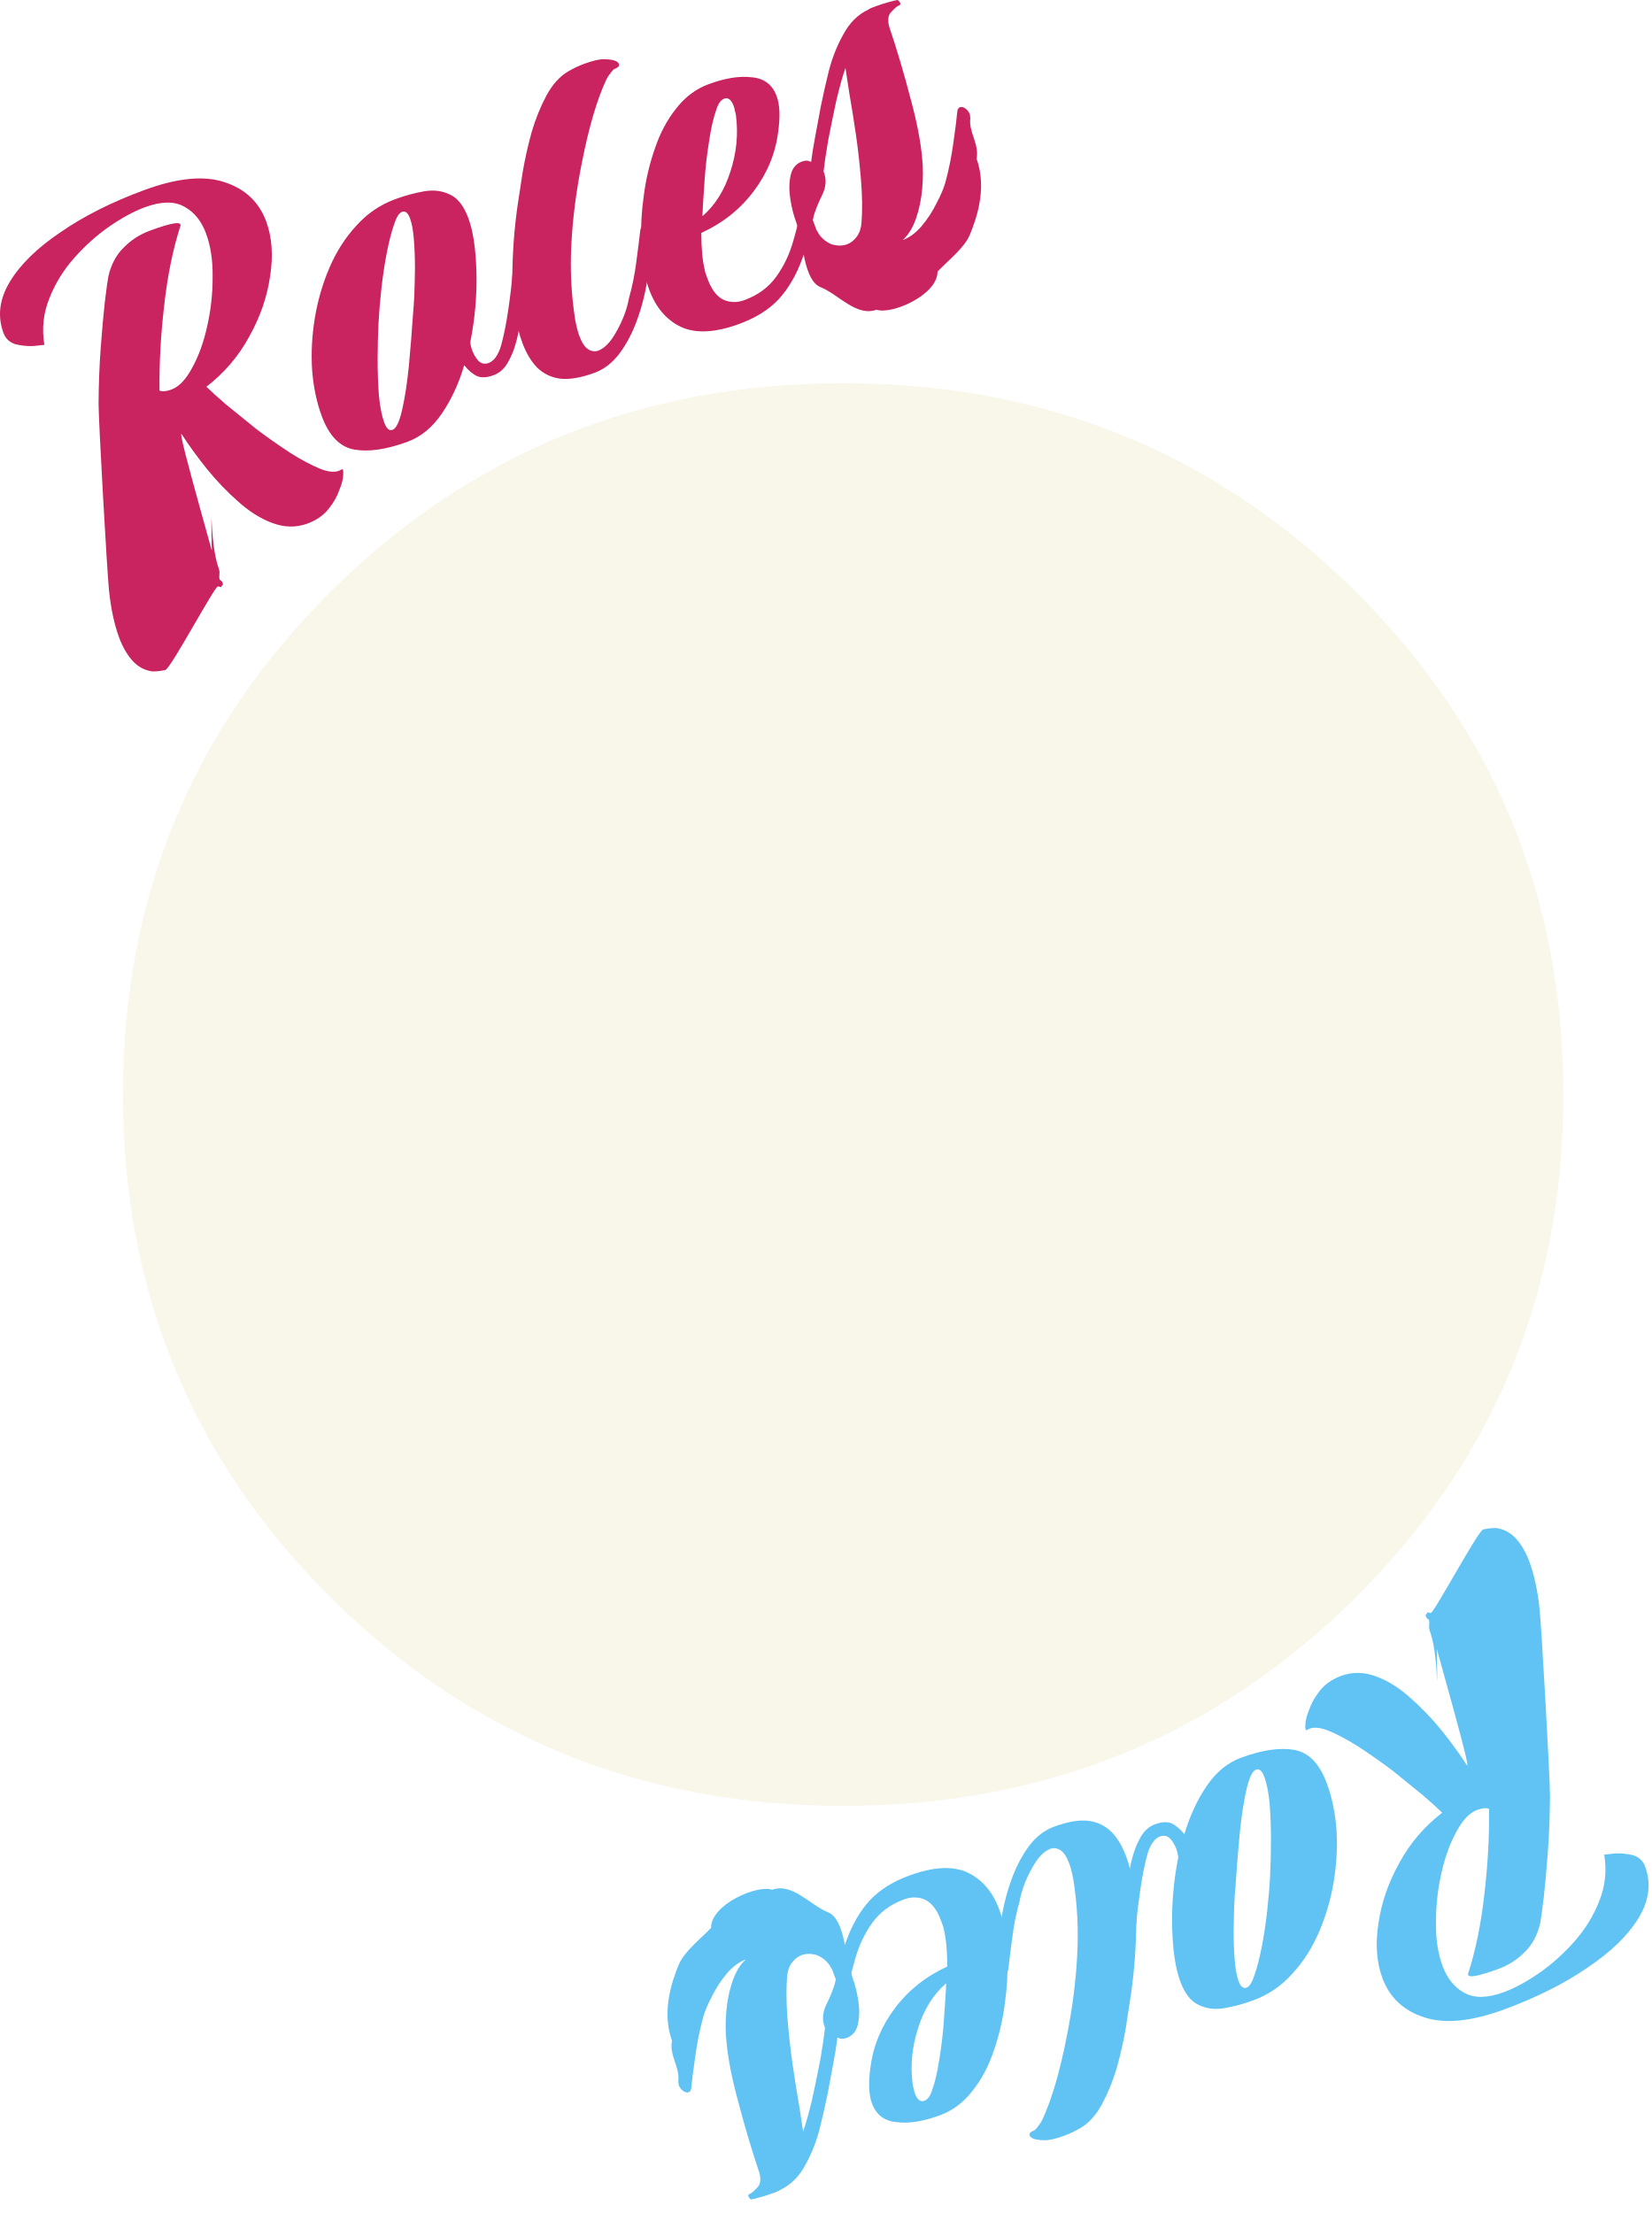
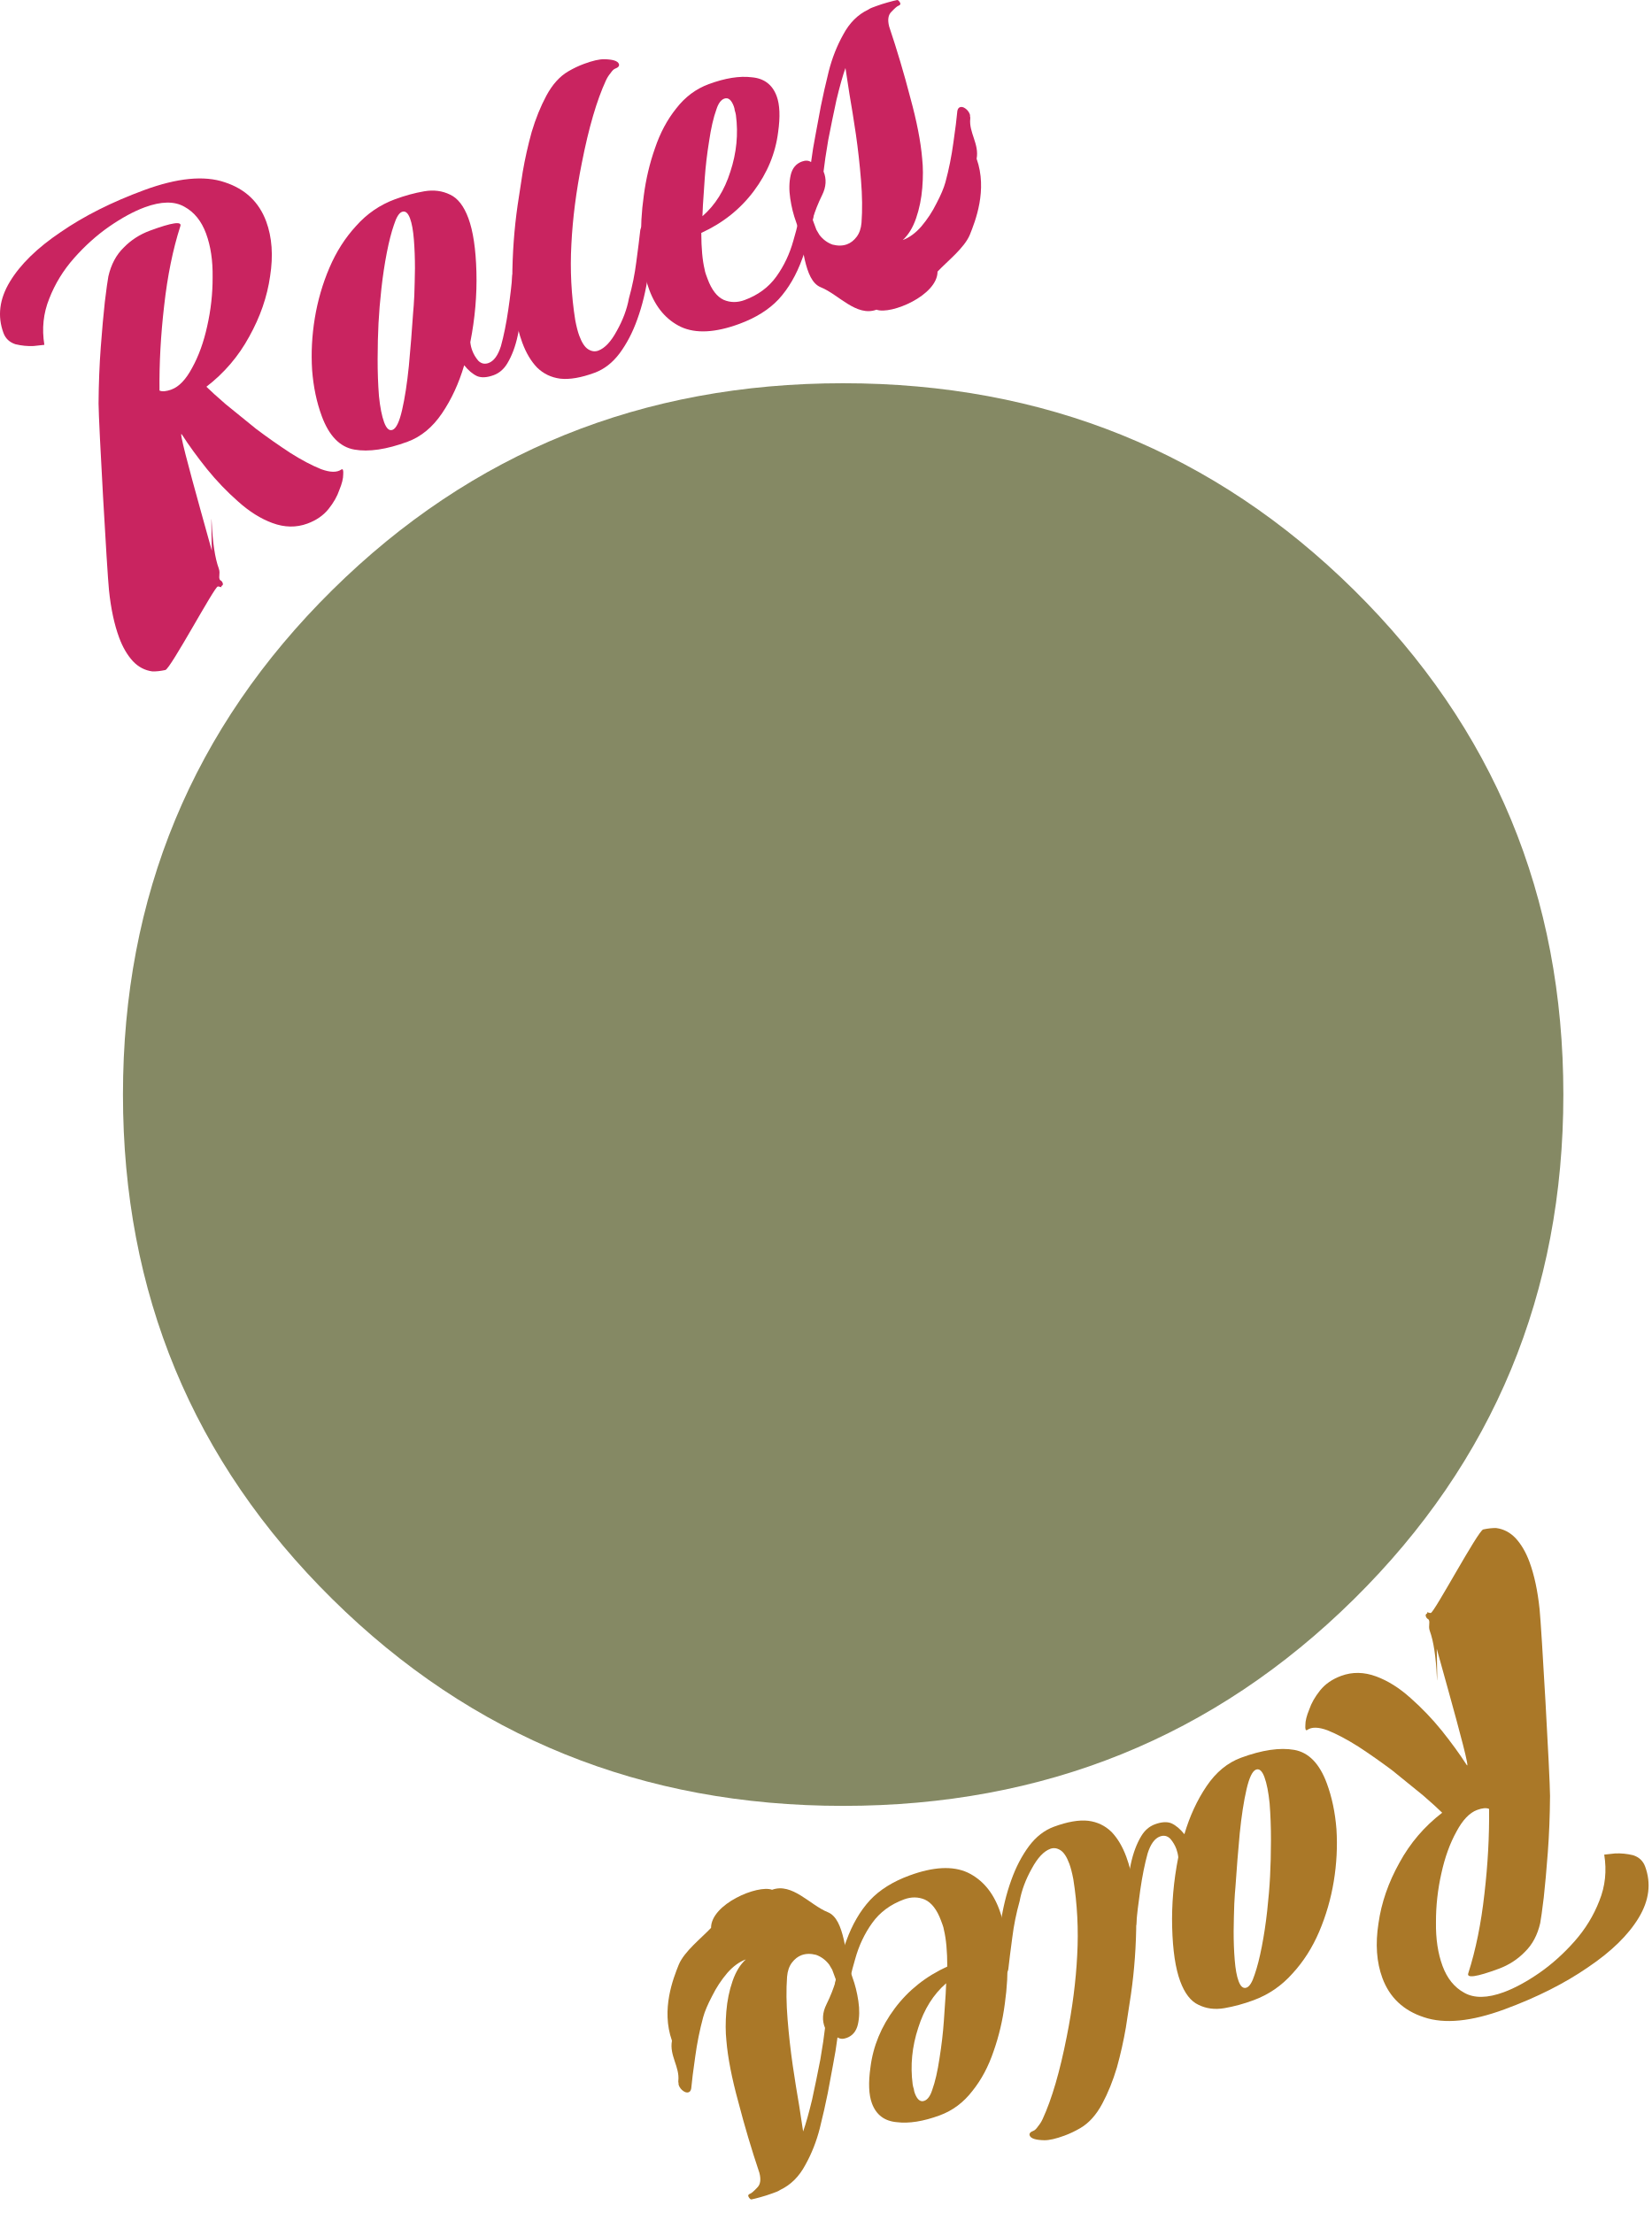
<svg xmlns="http://www.w3.org/2000/svg" width="94" height="126" viewBox="0 0 94 126" fill="none">
-   <path d="M7 62.32C7 51.017 10.973 41.442 18.919 33.593C26.864 25.744 36.558 21.82 48 21.82C59.442 21.82 69.136 25.744 77.081 33.593C85.027 41.442 89 51.017 89 62.32C89 73.622 85.027 83.198 77.081 91.046C69.136 98.895 59.442 102.82 48 102.82C36.558 102.82 26.864 98.895 18.919 91.046C10.973 83.198 7 73.622 7 62.32Z" fill="#F9F6EA" />
+   <path d="M7 62.32C7 51.017 10.973 41.442 18.919 33.593C26.864 25.744 36.558 21.82 48 21.82C59.442 21.82 69.136 25.744 77.081 33.593C85.027 41.442 89 51.017 89 62.32C89 73.622 85.027 83.198 77.081 91.046C69.136 98.895 59.442 102.82 48 102.82C36.558 102.82 26.864 98.895 18.919 91.046C10.973 83.198 7 73.622 7 62.32Z" fill="#858964" />
  <path d="M17.501 29.811C16.863 30.046 16.198 30.035 15.507 29.779C14.841 29.534 14.189 29.124 13.551 28.55C12.919 27.994 12.33 27.38 11.784 26.707C11.231 26.016 10.754 25.36 10.355 24.74C9.956 24.12 12.79 33.767 12.602 33.432C12.417 33.393 12.27 33.341 12.161 33.275C12.104 34.681 11.993 28.514 12.05 29.708C12.106 30.902 12.242 31.79 12.456 32.372C12.567 32.672 12.391 32.94 12.559 33.048C12.611 33.072 12.65 33.121 12.678 33.197C12.726 33.328 12.633 33.394 12.399 33.395C12.222 33.376 9.709 38.082 9.414 38.148C9.137 38.207 8.891 38.234 8.676 38.228C8.25 38.172 7.88 37.978 7.566 37.646C7.245 37.296 6.984 36.848 6.783 36.304C6.506 35.554 6.314 34.655 6.205 33.608C6.096 32.561 5.614 24.079 5.611 22.972C5.619 21.839 5.661 20.769 5.737 19.76C5.813 18.752 5.89 17.892 5.969 17.181C6.059 16.444 6.126 15.961 6.17 15.732C6.326 15.056 6.615 14.512 7.039 14.1C7.456 13.669 7.955 13.347 8.537 13.132C9.794 12.668 10.37 12.584 10.266 12.878C9.839 14.208 9.533 15.717 9.345 17.406C9.151 19.077 9.063 20.687 9.08 22.236C9.234 22.307 9.461 22.288 9.762 22.177C10.193 22.018 10.585 21.607 10.938 20.944C11.309 20.274 11.594 19.487 11.793 18.582C12.004 17.651 12.108 16.718 12.104 15.782C12.118 14.838 11.994 14.01 11.731 13.297C11.468 12.584 11.056 12.075 10.496 11.77C9.929 11.446 9.177 11.457 8.238 11.803C7.619 12.032 6.944 12.398 6.213 12.902C5.501 13.399 4.837 13.995 4.22 14.692C3.603 15.389 3.13 16.16 2.803 17.005C2.468 17.832 2.375 18.708 2.525 19.634C2.443 19.643 2.238 19.665 1.91 19.701C1.575 19.717 1.232 19.684 0.882 19.6C0.543 19.491 0.315 19.276 0.197 18.957C-0.156 18 -0.035 17.028 0.561 16.041C1.156 15.055 2.12 14.113 3.452 13.217C4.777 12.302 6.359 11.505 8.198 10.827C10.093 10.128 11.626 9.978 12.797 10.378C13.96 10.759 14.746 11.503 15.155 12.61C15.487 13.511 15.561 14.549 15.377 15.726C15.211 16.895 14.814 18.044 14.185 19.171C13.575 20.291 12.763 21.241 11.75 22.019C11.985 22.252 12.353 22.585 12.854 23.019C13.374 23.445 13.952 23.915 14.588 24.426C15.236 24.912 15.883 25.366 16.529 25.788C17.168 26.192 17.751 26.5 18.276 26.711C18.795 26.903 19.181 26.91 19.435 26.731C19.522 26.678 19.556 26.772 19.539 27.013C19.54 27.247 19.467 27.54 19.32 27.893C19.198 28.258 18.991 28.622 18.699 28.985C18.407 29.349 18.008 29.624 17.501 29.811Z" fill="#C92460" />
  <path d="M23.203 25.15C22.002 25.593 20.991 25.742 20.171 25.597C19.35 25.452 18.732 24.816 18.317 23.691C18.026 22.902 17.843 22.032 17.769 21.079C17.706 20.1 17.758 19.111 17.922 18.112C18.087 17.114 18.364 16.159 18.753 15.248C19.141 14.337 19.648 13.543 20.272 12.865C20.889 12.169 21.629 11.661 22.492 11.343C23.055 11.136 23.607 10.985 24.149 10.892C24.69 10.799 25.182 10.863 25.626 11.083C26.062 11.284 26.409 11.732 26.665 12.426C26.935 13.158 27.087 14.178 27.122 15.487C27.157 16.796 27.041 18.128 26.774 19.485C26.791 19.649 26.828 19.806 26.884 19.956C26.96 20.162 27.073 20.355 27.224 20.534C27.394 20.705 27.592 20.75 27.817 20.667C28.117 20.556 28.351 20.235 28.518 19.705C28.682 19.111 28.822 18.42 28.936 17.632C29.051 16.844 29.125 16.209 29.161 15.727C29.157 15.6 29.221 15.513 29.352 15.464C29.483 15.416 29.617 15.431 29.752 15.509C29.906 15.58 29.964 15.708 29.925 15.892C29.879 16.229 29.827 16.696 29.77 17.292C29.706 17.87 29.608 18.471 29.476 19.096C29.344 19.72 29.145 20.251 28.881 20.69C28.683 21.019 28.424 21.242 28.105 21.36C27.729 21.498 27.417 21.518 27.167 21.418C26.91 21.299 26.663 21.092 26.426 20.796C26.123 21.824 25.703 22.736 25.164 23.531C24.626 24.327 23.973 24.866 23.203 25.15ZM22.347 24.474C22.553 24.398 22.734 24.023 22.89 23.347C23.046 22.671 23.175 21.835 23.276 20.838C23.371 19.823 23.452 18.802 23.521 17.774C23.541 17.597 23.562 17.279 23.586 16.823C23.603 16.348 23.615 15.832 23.623 15.275C23.623 14.699 23.603 14.152 23.561 13.635C23.52 13.117 23.447 12.718 23.343 12.436C23.226 12.117 23.073 11.992 22.885 12.062C22.716 12.124 22.563 12.372 22.425 12.807C22.28 13.223 22.145 13.752 22.019 14.395C21.894 15.038 21.792 15.716 21.713 16.427C21.634 17.138 21.579 17.798 21.548 18.406C21.516 19.015 21.5 19.692 21.498 20.439C21.496 21.186 21.522 21.89 21.574 22.553C21.639 23.19 21.737 23.687 21.868 24.044C22 24.4 22.159 24.544 22.347 24.474Z" fill="#C92460" />
  <path d="M33.851 21.224C33.081 21.507 32.43 21.619 31.896 21.56C31.382 21.494 30.942 21.284 30.576 20.928C30.229 20.566 29.949 20.094 29.734 19.512C29.367 18.517 29.177 17.309 29.164 15.885C29.17 14.455 29.271 13.053 29.468 11.68C29.546 11.14 29.643 10.507 29.759 9.782C29.888 9.032 30.057 8.276 30.267 7.517C30.496 6.75 30.775 6.061 31.103 5.45C31.444 4.813 31.86 4.35 32.35 4.063C32.649 3.889 32.948 3.746 33.248 3.636C33.736 3.456 34.119 3.368 34.398 3.372C34.892 3.381 35.17 3.471 35.232 3.64C35.274 3.752 35.2 3.843 35.013 3.912C34.938 3.94 34.852 4.025 34.755 4.167C34.651 4.291 34.564 4.429 34.493 4.584C33.972 5.714 33.515 7.278 33.123 9.278C32.8 10.889 32.602 12.433 32.528 13.909C32.448 15.367 32.522 16.811 32.75 18.24C32.819 18.598 32.894 18.89 32.977 19.115C33.123 19.509 33.292 19.767 33.486 19.887C33.679 20.008 33.87 20.033 34.058 19.964C34.433 19.826 34.785 19.451 35.114 18.839C35.461 18.221 35.692 17.603 35.805 16.985C35.998 16.296 36.138 15.605 36.224 14.913C36.321 14.195 36.397 13.591 36.451 13.102C36.478 12.943 36.557 12.839 36.688 12.791C36.801 12.749 36.925 12.768 37.06 12.846C37.196 12.924 37.253 13.052 37.234 13.229C37.16 13.896 37.049 14.694 36.901 15.622C36.772 16.544 36.565 17.398 36.279 18.186C36.018 18.921 35.681 19.568 35.268 20.125C34.867 20.657 34.395 21.023 33.851 21.224Z" fill="#C92460" />
  <path d="M42.09 18.441C40.72 18.946 39.611 19.003 38.764 18.612C37.935 18.215 37.334 17.509 36.96 16.496C36.676 15.726 36.524 14.823 36.504 13.786C36.471 12.945 36.52 12.064 36.649 11.143C36.771 10.203 36.983 9.304 37.285 8.446C37.58 7.57 37.983 6.814 38.495 6.177C38.999 5.522 39.617 5.06 40.349 4.79C41.287 4.444 42.103 4.314 42.795 4.4C43.499 4.46 43.973 4.818 44.215 5.475C44.395 5.963 44.423 6.645 44.298 7.522C44.147 8.73 43.685 9.848 42.914 10.879C42.143 11.909 41.146 12.703 39.923 13.261C39.926 14.134 39.989 14.825 40.112 15.333C40.128 15.434 40.153 15.531 40.188 15.625C40.216 15.7 40.247 15.785 40.281 15.878C40.51 16.498 40.817 16.896 41.202 17.074C41.58 17.233 41.976 17.236 42.389 17.084C43.158 16.8 43.761 16.354 44.197 15.745C44.634 15.137 44.957 14.453 45.167 13.693C45.396 12.927 45.559 12.184 45.657 11.466C45.72 11.059 45.765 10.691 45.793 10.361C45.813 10.012 45.837 9.758 45.864 9.599C45.902 9.414 45.978 9.301 46.09 9.26C46.203 9.218 46.33 9.246 46.472 9.343C46.608 9.421 46.666 9.549 46.646 9.726C46.582 10.304 46.483 11.076 46.349 12.042C46.215 13.008 45.99 13.901 45.674 14.721C45.337 15.656 44.886 16.429 44.324 17.042C43.773 17.629 43.028 18.095 42.09 18.441ZM39.989 12.309C40.715 11.679 41.245 10.833 41.579 9.772C41.931 8.704 42.037 7.632 41.895 6.554C41.879 6.453 41.857 6.366 41.83 6.291C41.821 6.209 41.803 6.13 41.775 6.055C41.636 5.68 41.455 5.534 41.23 5.617C41.042 5.686 40.893 5.89 40.784 6.229C40.615 6.696 40.476 7.301 40.367 8.045C40.25 8.77 40.168 9.472 40.12 10.151C40.072 10.829 40.037 11.343 40.016 11.691L39.989 12.309Z" fill="#C92460" />
  <path d="M49.899 17.632C48.755 18.054 47.729 16.756 46.729 16.357C45.729 15.958 45.766 13.845 45.323 12.644C45.171 12.231 45.059 11.783 44.987 11.297C44.914 10.813 44.923 10.373 45.011 9.977C45.1 9.582 45.313 9.322 45.651 9.198C45.858 9.122 46.032 9.132 46.174 9.229C46.24 8.714 46.325 8.193 46.429 7.664C46.532 7.136 46.632 6.598 46.729 6.051C46.849 5.452 46.999 4.789 47.179 4.062C47.37 3.31 47.645 2.611 48.005 1.967C48.357 1.304 48.833 0.83 49.431 0.546C49.499 0.499 49.571 0.462 49.646 0.435C49.74 0.4 49.824 0.369 49.899 0.341C50.106 0.265 50.325 0.195 50.557 0.131C50.789 0.066 50.965 0.023 51.084 0C51.129 0.005 51.178 0.051 51.231 0.138C51.285 0.225 51.255 0.289 51.142 0.33C51.067 0.358 50.938 0.47 50.754 0.665C50.564 0.842 50.519 1.125 50.62 1.514C51.066 2.842 51.466 4.186 51.819 5.548C52.191 6.903 52.418 8.067 52.499 9.039C52.553 9.531 52.554 10.084 52.504 10.7C52.454 11.315 52.336 11.891 52.151 12.429C51.965 12.966 51.712 13.379 51.392 13.668C51.768 13.529 52.12 13.271 52.45 12.894C52.791 12.491 53.078 12.055 53.31 11.585C53.561 11.109 53.732 10.705 53.823 10.373C54.021 9.639 54.171 8.891 54.274 8.129C54.388 7.34 54.464 6.737 54.501 6.318C54.523 6.203 54.572 6.132 54.647 6.105C54.74 6.07 54.846 6.095 54.962 6.18C55.079 6.265 55.161 6.373 55.21 6.504C55.224 6.542 55.228 6.583 55.223 6.627C55.237 6.665 55.241 6.706 55.236 6.75C55.148 7.55 55.755 8.192 55.598 9.039C56.23 10.819 55.52 12.596 55.21 13.371C54.892 14.128 53.924 14.877 53.373 15.464C53.373 16.823 50.708 17.936 49.899 17.632ZM48.22 13.91C48.427 13.834 48.609 13.692 48.767 13.485C48.925 13.277 49.018 13.008 49.045 12.679C49.098 11.956 49.089 11.149 49.016 10.259C48.944 9.369 48.847 8.499 48.725 7.649C48.596 6.78 48.474 6.015 48.358 5.354C48.255 4.667 48.179 4.173 48.131 3.871C47.974 4.312 47.804 4.919 47.619 5.69C47.453 6.455 47.297 7.216 47.15 7.974C47.022 8.724 46.933 9.322 46.884 9.766C47.062 10.191 47.035 10.638 46.803 11.107C46.571 11.577 46.389 12.038 46.258 12.491L46.372 12.801C46.4 12.876 46.435 12.97 46.476 13.082C46.536 13.188 46.593 13.284 46.647 13.371C46.851 13.637 47.101 13.822 47.395 13.927C47.701 14.005 47.976 14 48.22 13.91Z" fill="#C92460" />
-   <path d="M76.351 95.418C76.989 95.183 77.654 95.194 78.345 95.45C79.011 95.695 79.663 96.105 80.301 96.68C80.933 97.235 81.522 97.85 82.068 98.522C82.621 99.213 83.098 99.869 83.497 100.489C83.896 101.109 81.062 91.462 81.25 91.797C81.434 91.836 81.582 91.888 81.691 91.954C81.748 90.548 81.859 96.715 81.802 95.521C81.746 94.327 81.61 93.439 81.396 92.857C81.285 92.557 81.46 92.289 81.293 92.181C81.241 92.157 81.202 92.108 81.174 92.032C81.126 91.901 81.218 91.835 81.453 91.834C81.63 91.853 84.143 87.147 84.438 87.081C84.715 87.022 84.961 86.995 85.176 87.001C85.602 87.057 85.972 87.251 86.286 87.583C86.607 87.933 86.868 88.381 87.069 88.925C87.346 89.675 87.538 90.574 87.647 91.621C87.756 92.668 88.238 101.149 88.241 102.257C88.233 103.39 88.191 104.46 88.115 105.469C88.039 106.477 87.962 107.337 87.883 108.048C87.793 108.785 87.725 109.268 87.682 109.497C87.526 110.173 87.237 110.717 86.813 111.129C86.396 111.56 85.897 111.882 85.315 112.097C84.058 112.561 83.482 112.645 83.586 112.351C84.013 111.021 84.319 109.512 84.507 107.823C84.701 106.152 84.789 104.542 84.772 102.993C84.618 102.922 84.391 102.941 84.09 103.052C83.659 103.211 83.267 103.622 82.914 104.285C82.543 104.955 82.258 105.742 82.059 106.647C81.847 107.578 81.744 108.511 81.748 109.447C81.734 110.391 81.858 111.219 82.121 111.932C82.384 112.645 82.795 113.154 83.356 113.459C83.923 113.783 84.675 113.772 85.614 113.426C86.233 113.197 86.908 112.831 87.638 112.327C88.35 111.83 89.015 111.233 89.632 110.537C90.249 109.84 90.722 109.069 91.049 108.224C91.384 107.397 91.477 106.521 91.327 105.595C91.409 105.586 91.614 105.564 91.942 105.528C92.277 105.512 92.62 105.545 92.97 105.629C93.309 105.738 93.537 105.953 93.655 106.272C94.008 107.229 93.887 108.201 93.291 109.188C92.696 110.175 91.732 111.116 90.4 112.012C89.075 112.927 87.493 113.724 85.654 114.402C83.758 115.101 82.226 115.251 81.055 114.851C79.891 114.47 79.105 113.726 78.697 112.619C78.365 111.718 78.291 110.68 78.475 109.503C78.641 108.334 79.038 107.185 79.667 106.058C80.277 104.938 81.089 103.988 82.102 103.21C81.867 102.977 81.499 102.643 80.998 102.21C80.478 101.783 79.9 101.314 79.264 100.803C78.616 100.317 77.969 99.863 77.323 99.441C76.683 99.037 76.101 98.729 75.576 98.518C75.057 98.326 74.671 98.319 74.417 98.498C74.33 98.551 74.296 98.457 74.313 98.216C74.312 97.982 74.385 97.689 74.532 97.336C74.654 96.972 74.86 96.608 75.153 96.244C75.445 95.88 75.844 95.605 76.351 95.418Z" fill="#60C3F4" />
-   <path d="M70.649 100.079C71.85 99.636 72.861 99.487 73.681 99.632C74.502 99.777 75.12 100.413 75.535 101.539C75.826 102.327 76.008 103.197 76.083 104.15C76.145 105.129 76.094 106.118 75.93 107.117C75.765 108.115 75.488 109.07 75.099 109.981C74.71 110.892 74.204 111.686 73.58 112.364C72.963 113.06 72.223 113.568 71.359 113.886C70.797 114.094 70.245 114.244 69.703 114.337C69.162 114.43 68.67 114.366 68.226 114.146C67.789 113.945 67.443 113.497 67.187 112.803C66.917 112.071 66.765 111.051 66.73 109.742C66.695 108.433 66.811 107.101 67.078 105.744C67.06 105.58 67.024 105.423 66.969 105.273C66.892 105.067 66.779 104.874 66.627 104.696C66.458 104.524 66.26 104.479 66.035 104.562C65.735 104.673 65.501 104.994 65.334 105.524C65.17 106.118 65.03 106.809 64.916 107.597C64.801 108.385 64.726 109.02 64.691 109.502C64.695 109.629 64.631 109.716 64.5 109.765C64.369 109.813 64.235 109.798 64.1 109.72C63.946 109.649 63.888 109.521 63.926 109.337C63.973 109 64.025 108.533 64.082 107.937C64.146 107.359 64.244 106.758 64.376 106.133C64.508 105.509 64.707 104.978 64.971 104.539C65.169 104.21 65.428 103.987 65.747 103.869C66.123 103.731 66.435 103.711 66.685 103.811C66.942 103.929 67.189 104.137 67.426 104.433C67.729 103.405 68.149 102.493 68.688 101.698C69.226 100.902 69.879 100.363 70.649 100.079ZM71.505 100.755C71.299 100.831 71.118 101.207 70.962 101.882C70.806 102.558 70.677 103.394 70.576 104.391C70.481 105.406 70.4 106.427 70.331 107.455C70.311 107.632 70.29 107.949 70.266 108.406C70.249 108.881 70.237 109.397 70.229 109.954C70.229 110.53 70.249 111.077 70.291 111.594C70.332 112.112 70.405 112.511 70.509 112.793C70.626 113.112 70.779 113.237 70.967 113.167C71.136 113.105 71.289 112.857 71.427 112.422C71.572 112.006 71.707 111.477 71.833 110.834C71.958 110.191 72.06 109.514 72.139 108.802C72.218 108.091 72.273 107.431 72.304 106.823C72.336 106.214 72.352 105.537 72.354 104.79C72.356 104.043 72.33 103.339 72.278 102.676C72.213 102.039 72.115 101.542 71.984 101.186C71.852 100.829 71.693 100.685 71.505 100.755Z" fill="#60C3F4" />
-   <path d="M60.001 104.006C60.771 103.722 61.422 103.609 61.955 103.669C62.47 103.735 62.91 103.945 63.276 104.301C63.623 104.663 63.903 105.135 64.118 105.717C64.484 106.712 64.674 107.92 64.688 109.344C64.682 110.774 64.581 112.176 64.384 113.549C64.306 114.089 64.209 114.722 64.093 115.447C63.964 116.197 63.795 116.953 63.585 117.712C63.356 118.479 63.077 119.168 62.748 119.779C62.408 120.416 61.992 120.879 61.501 121.166C61.203 121.34 60.904 121.483 60.604 121.593C60.116 121.773 59.733 121.861 59.454 121.857C58.96 121.848 58.682 121.758 58.62 121.589C58.578 121.477 58.651 121.386 58.839 121.317C58.914 121.289 59 121.204 59.097 121.062C59.2 120.938 59.288 120.8 59.359 120.645C59.88 119.515 60.337 117.951 60.729 115.951C61.052 114.34 61.25 112.796 61.324 111.32C61.404 109.862 61.33 108.418 61.102 106.989C61.033 106.631 60.958 106.339 60.875 106.114C60.729 105.719 60.56 105.462 60.366 105.342C60.173 105.221 59.982 105.196 59.794 105.265C59.419 105.403 59.067 105.778 58.738 106.39C58.391 107.008 58.16 107.626 58.047 108.243C57.853 108.933 57.714 109.624 57.628 110.316C57.531 111.034 57.455 111.638 57.401 112.127C57.374 112.286 57.295 112.39 57.164 112.438C57.051 112.48 56.927 112.461 56.792 112.383C56.656 112.305 56.599 112.178 56.618 112C56.692 111.333 56.803 110.535 56.951 109.607C57.08 108.685 57.287 107.831 57.572 107.044C57.834 106.308 58.171 105.661 58.584 105.104C58.985 104.572 59.457 104.206 60.001 104.006Z" fill="#60C3F4" />
-   <path d="M51.762 106.788C53.132 106.283 54.241 106.226 55.088 106.617C55.917 107.014 56.518 107.72 56.892 108.733C57.176 109.503 57.328 110.406 57.348 111.443C57.381 112.284 57.333 113.165 57.203 114.086C57.081 115.027 56.869 115.925 56.567 116.783C56.272 117.659 55.869 118.415 55.357 119.052C54.853 119.707 54.235 120.169 53.503 120.439C52.565 120.785 51.749 120.915 51.057 120.829C50.352 120.769 49.879 120.411 49.637 119.754C49.457 119.266 49.429 118.584 49.553 117.707C49.705 116.499 50.167 115.381 50.938 114.35C51.709 113.32 52.706 112.526 53.928 111.968C53.926 111.095 53.863 110.404 53.74 109.896C53.724 109.795 53.699 109.698 53.664 109.604C53.636 109.529 53.605 109.444 53.571 109.351C53.342 108.731 53.035 108.333 52.65 108.155C52.272 107.996 51.876 107.993 51.463 108.145C50.694 108.429 50.091 108.875 49.655 109.484C49.218 110.092 48.895 110.776 48.685 111.536C48.456 112.303 48.293 113.045 48.195 113.763C48.132 114.17 48.087 114.538 48.059 114.868C48.038 115.217 48.015 115.471 47.988 115.63C47.95 115.815 47.874 115.928 47.762 115.969C47.649 116.011 47.522 115.983 47.379 115.886C47.244 115.808 47.186 115.68 47.206 115.503C47.27 114.925 47.369 114.153 47.503 113.187C47.637 112.221 47.862 111.328 48.178 110.508C48.515 109.573 48.966 108.8 49.528 108.187C50.079 107.6 50.824 107.134 51.762 106.788ZM53.864 112.92C53.137 113.55 52.606 114.396 52.273 115.457C51.921 116.525 51.815 117.597 51.957 118.675C51.973 118.776 51.995 118.863 52.022 118.938C52.031 119.02 52.049 119.099 52.077 119.174C52.215 119.549 52.397 119.695 52.622 119.612C52.81 119.543 52.959 119.339 53.068 119C53.237 118.533 53.376 117.928 53.486 117.184C53.602 116.459 53.684 115.757 53.732 115.078C53.781 114.4 53.815 113.886 53.836 113.538L53.864 112.92Z" fill="#60C3F4" />
-   <path d="M43.953 107.597C45.097 107.175 46.123 108.473 47.123 108.872C48.123 109.271 48.086 111.384 48.529 112.585C48.681 112.998 48.793 113.447 48.865 113.931C48.938 114.416 48.929 114.856 48.84 115.252C48.752 115.647 48.538 115.907 48.201 116.031C47.994 116.107 47.82 116.097 47.678 116C47.612 116.515 47.527 117.036 47.423 117.565C47.32 118.093 47.22 118.631 47.123 119.178C47.003 119.777 46.853 120.44 46.673 121.167C46.482 121.919 46.206 122.618 45.847 123.262C45.495 123.925 45.019 124.399 44.421 124.683C44.353 124.73 44.281 124.767 44.206 124.794C44.112 124.829 44.028 124.86 43.953 124.888C43.746 124.964 43.527 125.034 43.295 125.098C43.063 125.163 42.887 125.206 42.767 125.229C42.723 125.224 42.674 125.178 42.621 125.091C42.567 125.004 42.597 124.94 42.71 124.899C42.785 124.871 42.914 124.759 43.098 124.564C43.288 124.387 43.333 124.104 43.232 123.715C42.785 122.387 42.386 121.043 42.032 119.681C41.661 118.326 41.434 117.162 41.353 116.19C41.299 115.698 41.298 115.145 41.348 114.529C41.398 113.914 41.516 113.338 41.702 112.8C41.887 112.263 42.14 111.85 42.46 111.561C42.084 111.7 41.732 111.958 41.402 112.335C41.06 112.738 40.774 113.174 40.542 113.644C40.291 114.12 40.12 114.524 40.029 114.856C39.831 115.59 39.681 116.338 39.578 117.1C39.464 117.889 39.388 118.492 39.35 118.911C39.329 119.026 39.281 119.097 39.205 119.124C39.112 119.159 39.006 119.134 38.89 119.049C38.773 118.964 38.691 118.856 38.642 118.725C38.628 118.687 38.624 118.646 38.629 118.602C38.615 118.564 38.611 118.523 38.615 118.479C38.704 117.679 38.097 117.037 38.254 116.19C37.622 114.411 38.331 112.633 38.642 111.858C38.96 111.101 39.928 110.352 40.479 109.765C40.479 108.406 43.144 107.293 43.953 107.597ZM45.632 111.319C45.425 111.395 45.243 111.537 45.085 111.744C44.927 111.952 44.834 112.22 44.807 112.55C44.754 113.273 44.763 114.08 44.836 114.97C44.908 115.86 45.005 116.73 45.127 117.58C45.255 118.449 45.378 119.214 45.493 119.875C45.597 120.562 45.673 121.056 45.721 121.358C45.878 120.917 46.048 120.31 46.233 119.539C46.398 118.774 46.555 118.013 46.702 117.255C46.83 116.505 46.919 115.907 46.968 115.463C46.79 115.038 46.817 114.591 47.049 114.122C47.281 113.652 47.462 113.191 47.594 112.738L47.48 112.428C47.452 112.353 47.417 112.259 47.376 112.147C47.316 112.041 47.259 111.945 47.205 111.858C47.001 111.592 46.751 111.407 46.457 111.302C46.151 111.223 45.876 111.229 45.632 111.319Z" fill="#60C3F4" />
+   <path d="M76.351 95.418C76.989 95.183 77.654 95.194 78.345 95.45C79.011 95.695 79.663 96.105 80.302 96.68C80.933 97.235 81.522 97.85 82.068 98.522C82.621 99.213 83.098 99.869 83.497 100.489C83.896 101.109 81.062 91.462 81.25 91.797C81.435 91.836 81.582 91.888 81.692 91.954C81.748 90.548 81.859 96.715 81.802 95.521C81.746 94.327 81.61 93.439 81.396 92.857C81.285 92.557 81.461 92.289 81.293 92.181C81.241 92.157 81.202 92.108 81.174 92.032C81.126 91.901 81.219 91.835 81.453 91.834C81.63 91.853 84.143 87.147 84.438 87.081C84.715 87.022 84.961 86.995 85.176 87.001C85.602 87.057 85.972 87.251 86.286 87.583C86.607 87.933 86.868 88.381 87.069 88.925C87.346 89.675 87.538 90.574 87.647 91.621C87.756 92.668 88.238 101.149 88.242 102.257C88.233 103.39 88.191 104.46 88.115 105.469C88.039 106.477 87.962 107.337 87.883 108.048C87.793 108.785 87.726 109.268 87.682 109.497C87.526 110.173 87.237 110.717 86.813 111.129C86.396 111.56 85.897 111.882 85.315 112.097C84.058 112.561 83.482 112.645 83.587 112.351C84.013 111.021 84.32 109.512 84.507 107.823C84.701 106.152 84.789 104.542 84.772 102.993C84.618 102.922 84.391 102.941 84.09 103.052C83.659 103.211 83.267 103.622 82.914 104.285C82.543 104.955 82.258 105.742 82.059 106.647C81.848 107.578 81.744 108.511 81.748 109.447C81.734 110.391 81.858 111.219 82.121 111.932C82.384 112.645 82.796 113.154 83.356 113.459C83.923 113.783 84.675 113.772 85.614 113.426C86.233 113.197 86.908 112.831 87.639 112.327C88.351 111.83 89.015 111.233 89.632 110.537C90.249 109.84 90.722 109.069 91.049 108.224C91.384 107.397 91.477 106.521 91.327 105.595C91.409 105.586 91.614 105.564 91.942 105.528C92.277 105.512 92.62 105.545 92.97 105.629C93.309 105.738 93.537 105.953 93.655 106.272C94.008 107.229 93.887 108.201 93.291 109.188C92.696 110.175 91.732 111.116 90.4 112.012C89.075 112.927 87.493 113.724 85.654 114.402C83.759 115.101 82.226 115.251 81.055 114.851C79.891 114.47 79.106 113.726 78.697 112.619C78.365 111.718 78.291 110.68 78.476 109.503C78.641 108.334 79.038 107.185 79.667 106.058C80.277 104.938 81.089 103.988 82.102 103.21C81.867 102.977 81.499 102.643 80.998 102.21C80.478 101.783 79.9 101.314 79.264 100.803C78.616 100.317 77.969 99.863 77.323 99.441C76.684 99.037 76.101 98.729 75.576 98.518C75.057 98.326 74.671 98.319 74.417 98.498C74.33 98.551 74.296 98.457 74.313 98.216C74.312 97.982 74.385 97.689 74.532 97.336C74.654 96.972 74.861 96.608 75.153 96.244C75.445 95.88 75.844 95.605 76.351 95.418Z" fill="#AA7828" />
+   <path d="M70.649 100.079C71.85 99.636 72.861 99.487 73.681 99.632C74.502 99.777 75.12 100.413 75.535 101.539C75.826 102.327 76.009 103.197 76.083 104.15C76.145 105.129 76.094 106.118 75.93 107.117C75.765 108.115 75.488 109.07 75.1 109.981C74.711 110.892 74.204 111.686 73.58 112.364C72.963 113.06 72.223 113.568 71.36 113.886C70.797 114.094 70.245 114.244 69.703 114.337C69.162 114.43 68.67 114.366 68.226 114.146C67.79 113.945 67.443 113.497 67.187 112.803C66.917 112.071 66.765 111.051 66.73 109.742C66.695 108.433 66.811 107.101 67.078 105.744C67.061 105.58 67.024 105.423 66.969 105.273C66.892 105.067 66.779 104.874 66.628 104.696C66.458 104.524 66.26 104.479 66.035 104.562C65.735 104.673 65.501 104.994 65.334 105.524C65.17 106.118 65.03 106.809 64.916 107.597C64.801 108.385 64.727 109.02 64.691 109.502C64.695 109.629 64.632 109.716 64.5 109.765C64.369 109.813 64.235 109.798 64.1 109.72C63.946 109.649 63.888 109.521 63.927 109.337C63.973 109 64.025 108.533 64.082 107.937C64.146 107.359 64.244 106.758 64.376 106.133C64.508 105.509 64.707 104.978 64.971 104.539C65.17 104.21 65.428 103.987 65.747 103.869C66.123 103.731 66.435 103.711 66.685 103.811C66.942 103.929 67.189 104.137 67.426 104.433C67.729 103.405 68.15 102.493 68.688 101.698C69.226 100.902 69.879 100.363 70.649 100.079ZM71.505 100.755C71.299 100.831 71.118 101.207 70.962 101.882C70.806 102.558 70.677 103.394 70.576 104.391C70.481 105.406 70.4 106.427 70.331 107.455C70.311 107.632 70.29 107.949 70.266 108.406C70.249 108.881 70.237 109.397 70.23 109.954C70.229 110.53 70.249 111.077 70.291 111.594C70.332 112.112 70.405 112.511 70.509 112.793C70.626 113.112 70.779 113.237 70.967 113.167C71.136 113.105 71.289 112.857 71.427 112.422C71.572 112.006 71.708 111.477 71.833 110.834C71.958 110.191 72.06 109.514 72.139 108.802C72.218 108.091 72.273 107.431 72.304 106.823C72.336 106.214 72.352 105.537 72.354 104.79C72.356 104.043 72.33 103.339 72.278 102.676C72.213 102.039 72.115 101.542 71.984 101.186C71.853 100.829 71.693 100.685 71.505 100.755Z" fill="#AA7828" />
+   <path d="M60.001 104.006C60.771 103.722 61.422 103.609 61.956 103.669C62.47 103.735 62.91 103.945 63.276 104.301C63.623 104.663 63.903 105.135 64.118 105.717C64.485 106.712 64.675 107.92 64.688 109.344C64.682 110.774 64.581 112.176 64.384 113.549C64.306 114.089 64.209 114.722 64.093 115.447C63.964 116.197 63.795 116.953 63.585 117.712C63.356 118.479 63.077 119.168 62.749 119.779C62.408 120.416 61.992 120.879 61.502 121.166C61.203 121.34 60.904 121.483 60.604 121.593C60.116 121.773 59.733 121.861 59.454 121.857C58.96 121.848 58.682 121.758 58.62 121.589C58.578 121.477 58.651 121.386 58.839 121.317C58.914 121.289 59 121.204 59.097 121.062C59.201 120.938 59.288 120.8 59.359 120.645C59.88 119.515 60.337 117.951 60.73 115.951C61.052 114.34 61.25 112.796 61.324 111.32C61.404 109.862 61.33 108.418 61.102 106.989C61.033 106.631 60.958 106.339 60.875 106.114C60.729 105.719 60.56 105.462 60.366 105.342C60.173 105.221 59.982 105.196 59.794 105.265C59.419 105.403 59.067 105.778 58.738 106.39C58.391 107.008 58.16 107.626 58.047 108.243C57.854 108.933 57.714 109.624 57.628 110.316C57.531 111.034 57.455 111.638 57.401 112.127C57.374 112.286 57.295 112.39 57.164 112.438C57.051 112.48 56.927 112.461 56.792 112.383C56.657 112.305 56.599 112.178 56.618 112C56.692 111.333 56.803 110.535 56.951 109.607C57.08 108.685 57.287 107.831 57.572 107.044C57.834 106.308 58.171 105.661 58.584 105.104C58.985 104.572 59.457 104.206 60.001 104.006Z" fill="#AA7828" />
+   <path d="M51.762 106.788C53.132 106.283 54.241 106.226 55.089 106.617C55.917 107.014 56.519 107.72 56.892 108.733C57.176 109.503 57.328 110.406 57.348 111.443C57.381 112.284 57.333 113.165 57.203 114.086C57.081 115.027 56.869 115.925 56.567 116.783C56.272 117.659 55.869 118.415 55.357 119.052C54.853 119.707 54.235 120.169 53.503 120.439C52.565 120.785 51.749 120.915 51.057 120.829C50.353 120.769 49.879 120.411 49.637 119.754C49.457 119.266 49.429 118.584 49.554 117.707C49.705 116.499 50.167 115.381 50.938 114.35C51.709 113.32 52.706 112.526 53.928 111.968C53.926 111.095 53.863 110.404 53.74 109.896C53.724 109.795 53.699 109.698 53.664 109.604C53.636 109.529 53.605 109.444 53.571 109.351C53.342 108.731 53.035 108.333 52.65 108.155C52.272 107.996 51.876 107.993 51.464 108.145C50.694 108.429 50.091 108.875 49.655 109.484C49.218 110.092 48.895 110.776 48.685 111.536C48.456 112.303 48.293 113.045 48.195 113.763C48.132 114.17 48.087 114.538 48.059 114.868C48.039 115.217 48.015 115.471 47.988 115.63C47.95 115.815 47.874 115.928 47.762 115.969C47.649 116.011 47.522 115.983 47.38 115.886C47.244 115.808 47.186 115.68 47.206 115.503C47.27 114.925 47.369 114.153 47.503 113.187C47.637 112.221 47.862 111.328 48.178 110.508C48.516 109.573 48.966 108.8 49.529 108.187C50.08 107.6 50.824 107.134 51.762 106.788ZM53.864 112.92C53.137 113.55 52.607 114.396 52.273 115.457C51.921 116.525 51.816 117.597 51.957 118.675C51.973 118.776 51.995 118.863 52.022 118.938C52.031 119.02 52.05 119.099 52.077 119.174C52.216 119.549 52.397 119.695 52.623 119.612C52.81 119.543 52.959 119.339 53.068 119C53.237 118.533 53.376 117.928 53.486 117.184C53.602 116.459 53.684 115.757 53.732 115.078C53.781 114.4 53.815 113.886 53.836 113.538L53.864 112.92Z" fill="#AA7828" />
+   <path d="M43.953 107.597C45.097 107.175 46.123 108.473 47.123 108.872C48.123 109.271 48.086 111.384 48.529 112.585C48.681 112.998 48.793 113.447 48.865 113.931C48.938 114.416 48.929 114.856 48.841 115.252C48.752 115.647 48.539 115.907 48.201 116.031C47.994 116.107 47.82 116.097 47.678 116C47.612 116.515 47.527 117.036 47.423 117.565C47.32 118.093 47.22 118.631 47.123 119.178C47.003 119.777 46.853 120.44 46.673 121.167C46.482 121.919 46.207 122.618 45.847 123.262C45.495 123.925 45.019 124.399 44.421 124.683C44.353 124.73 44.281 124.767 44.206 124.794C44.112 124.829 44.028 124.86 43.953 124.888C43.746 124.964 43.527 125.034 43.295 125.098C43.063 125.163 42.887 125.206 42.768 125.229C42.723 125.224 42.674 125.178 42.621 125.091C42.568 125.004 42.597 124.94 42.71 124.899C42.785 124.871 42.914 124.759 43.098 124.564C43.288 124.387 43.333 124.104 43.232 123.715C42.786 122.387 42.386 121.043 42.033 119.681C41.661 118.326 41.434 117.162 41.353 116.19C41.3 115.698 41.298 115.145 41.348 114.529C41.398 113.914 41.516 113.338 41.702 112.8C41.887 112.263 42.14 111.85 42.46 111.561C42.084 111.7 41.732 111.958 41.402 112.335C41.06 112.738 40.774 113.174 40.542 113.644C40.291 114.12 40.12 114.524 40.029 114.856C39.831 115.59 39.681 116.338 39.578 117.1C39.464 117.889 39.388 118.492 39.351 118.911C39.329 119.026 39.281 119.097 39.206 119.124C39.112 119.159 39.007 119.134 38.89 119.049C38.773 118.964 38.691 118.856 38.642 118.725C38.629 118.687 38.624 118.646 38.629 118.602C38.615 118.564 38.611 118.523 38.616 118.479C38.704 117.679 38.097 117.037 38.254 116.19C37.622 114.411 38.331 112.633 38.642 111.858C38.96 111.101 39.928 110.352 40.479 109.765C40.479 108.406 43.144 107.293 43.953 107.597ZM45.632 111.319C45.425 111.395 45.243 111.537 45.085 111.744C44.927 111.952 44.834 112.22 44.807 112.55C44.754 113.273 44.763 114.08 44.836 114.97C44.908 115.86 45.005 116.73 45.127 117.58C45.256 118.449 45.378 119.214 45.494 119.875C45.598 120.562 45.673 121.056 45.721 121.358C45.878 120.917 46.048 120.31 46.233 119.539C46.399 118.774 46.555 118.013 46.702 117.255C46.83 116.505 46.919 115.907 46.968 115.463C46.79 115.038 46.817 114.591 47.049 114.122C47.281 113.652 47.463 113.191 47.594 112.738L47.48 112.428C47.452 112.353 47.417 112.259 47.376 112.147C47.316 112.041 47.259 111.945 47.205 111.858C47.001 111.592 46.751 111.407 46.457 111.302C46.151 111.223 45.876 111.229 45.632 111.319Z" fill="#AA7828" />
</svg>
